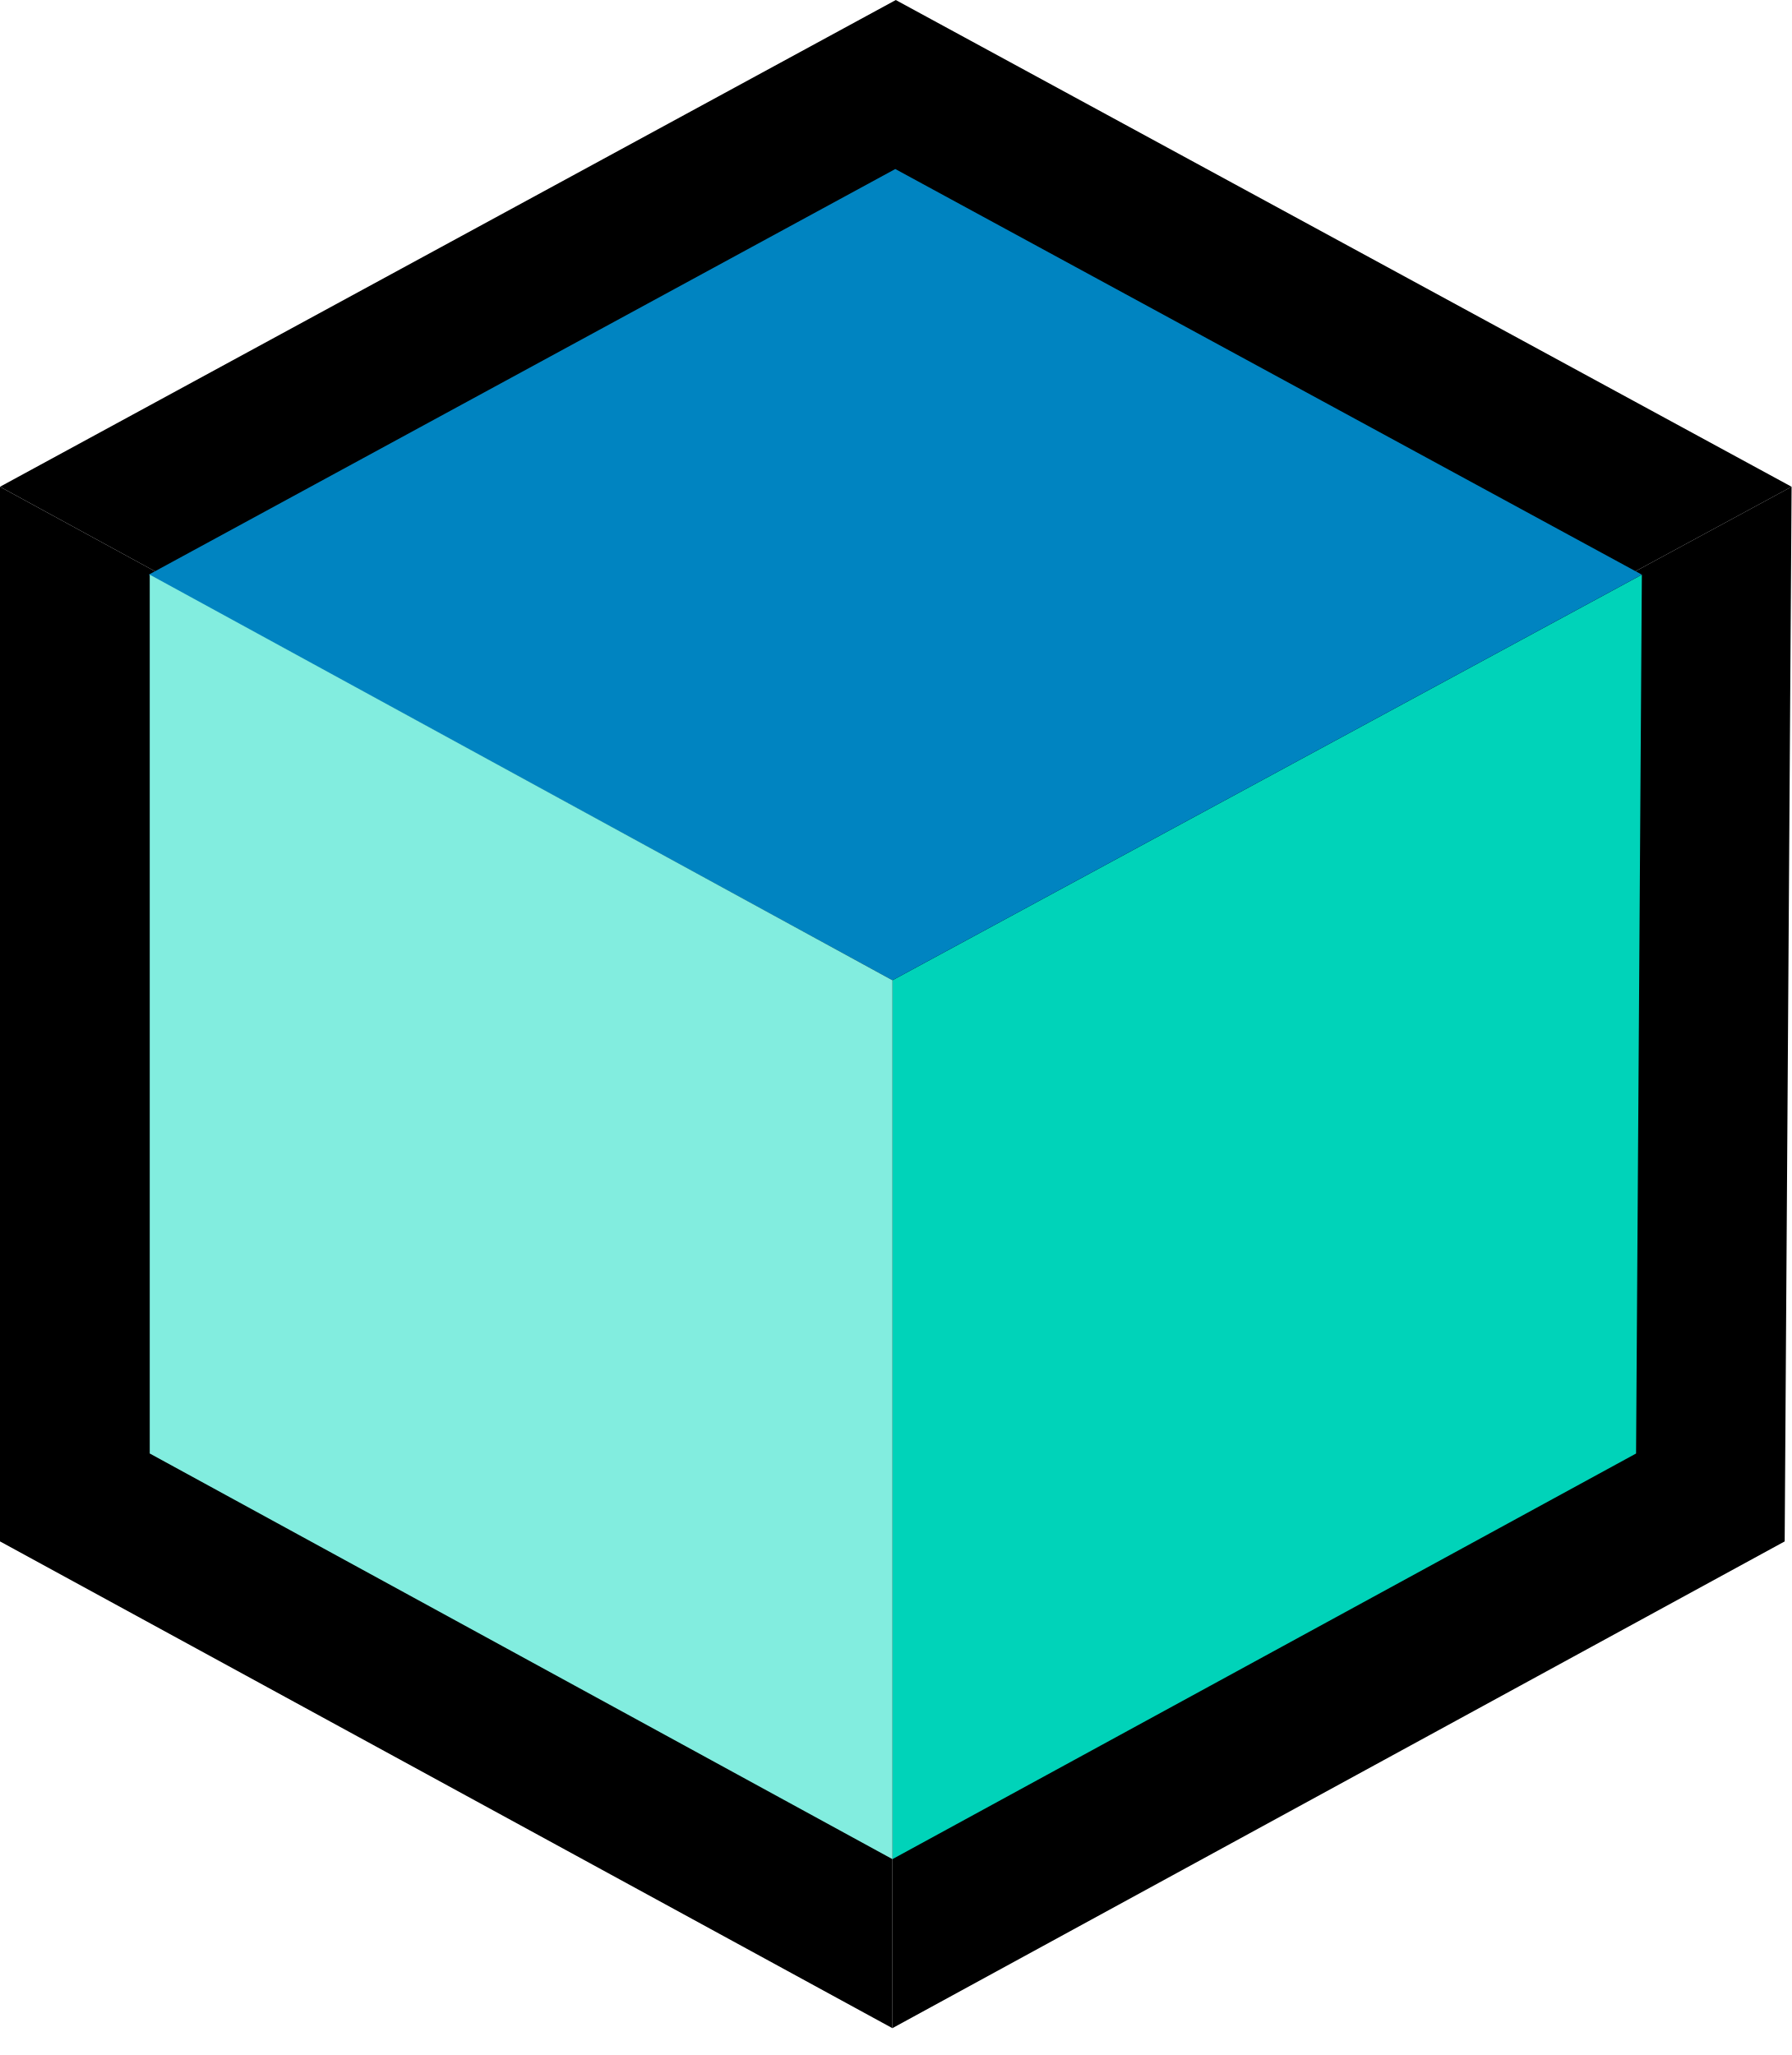
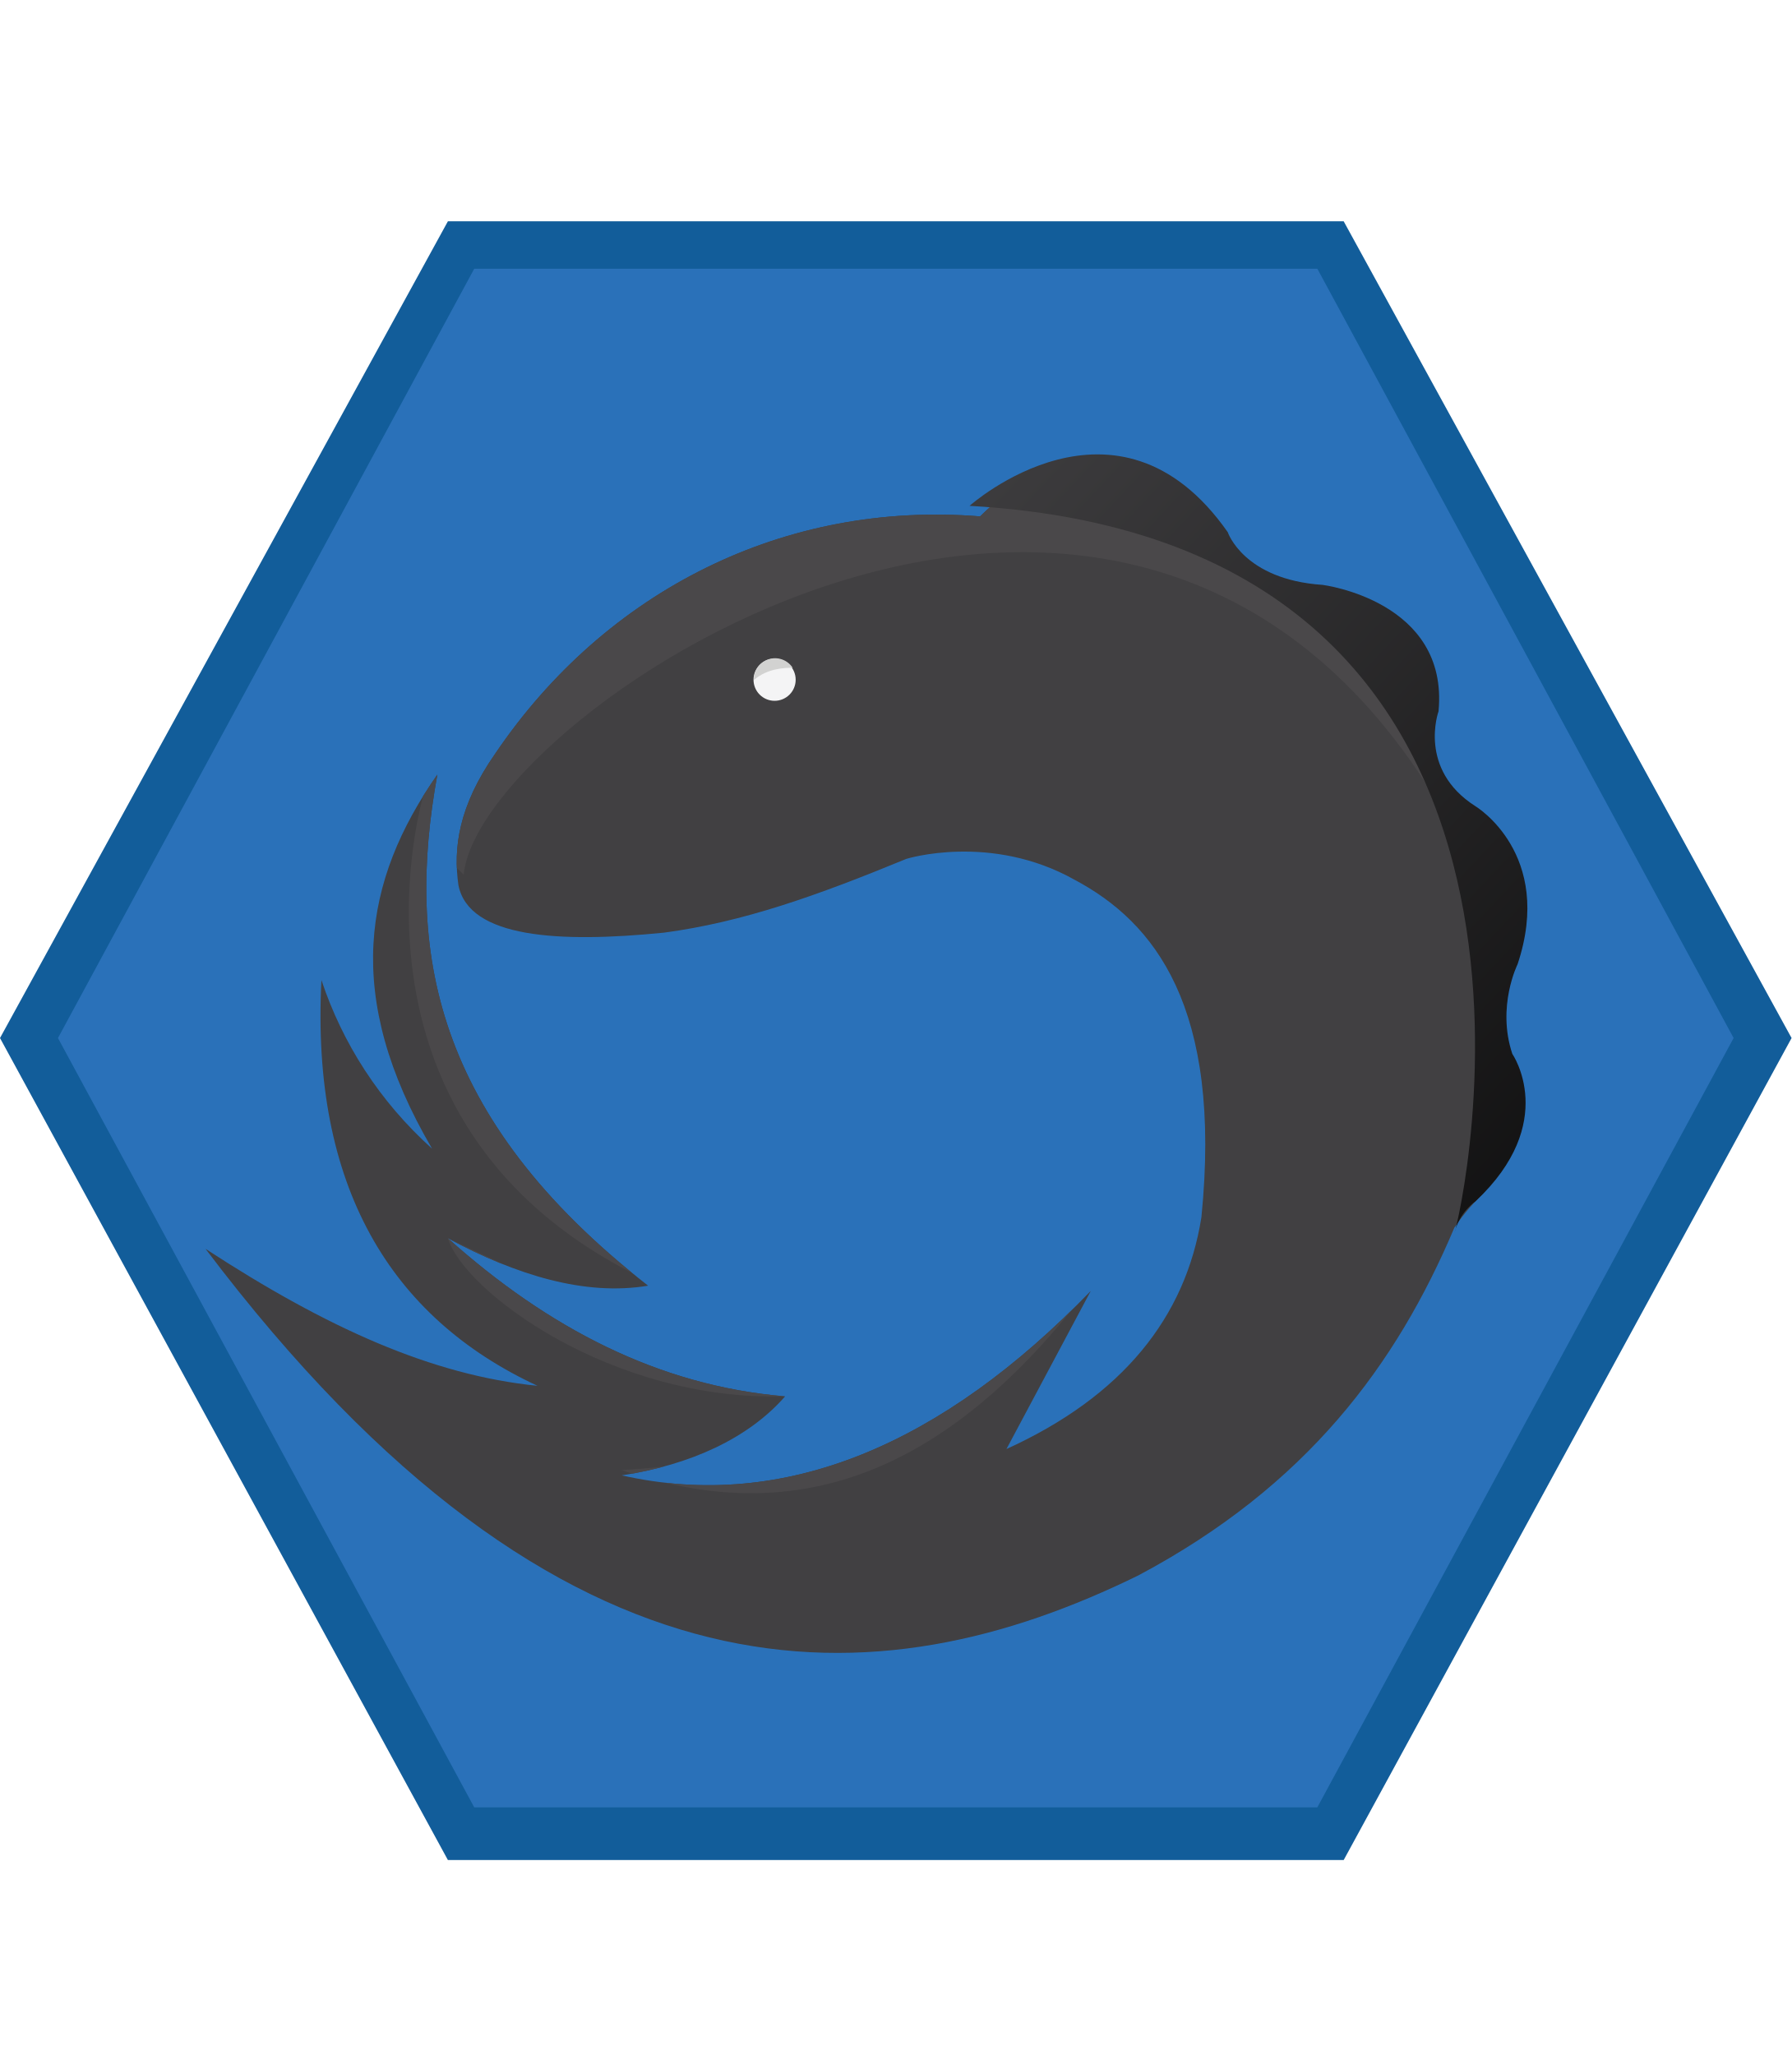
- <svg xmlns="http://www.w3.org/2000/svg" width="34px" height="39px" viewBox="0 0 34 39" version="1.1">
-   <g id="Page-1" stroke="none" stroke-width="1" fill="none" fill-rule="evenodd">
-     <g id="bloc">
-       <g id="black-hex" fill="#000000">
-         <polygon id="Rectangle" transform="translate(25.46793, 23.86415) scale(1, -1) translate(-25.46793, -23.86415) " points="16.936 9.238 33.869 18.475 34 38.491 16.936 29.253" />
-         <polygon id="Rectangle" transform="translate(17, 9.237736) scale(1, -1) translate(-17, -9.237736) " points="16.934 0 34 9.238 17 18.475 0 9.238" />
-         <polygon id="Rectangle" points="0 9.238 16.936 18.475 16.936 38.491 2.23582855e-15 29.253" />
+ <svg xmlns="http://www.w3.org/2000/svg" xmlns:xlink="http://www.w3.org/1999/xlink" version="1.1" id="Layer_1" x="0px" y="0px" viewBox="0 0 34 39" style="enable-background:new 0 0 34 39;" xml:space="preserve">
+   <style type="text/css">
+ 	.st0{fill:#125D9A;}
+ 	.st1{fill:#2A71B9;}
+ 	.st2{fill:#414042;}
+ 	.st3{clip-path:url(#SVGID_4_);fill:#4A484A;}
+ 	.st4{fill:#F4F4F5;}
+ 	.st5{clip-path:url(#SVGID_6_);fill:#4A484A;}
+ 	.st6{clip-path:url(#SVGID_8_);fill:#4A484A;}
+ 	.st7{fill:url(#SVGID_9_);}
+ 	.st8{clip-path:url(#SVGID_11_);fill:#4A484A;}
+ 	.st9{clip-path:url(#SVGID_13_);fill:#D2D2D1;}
+ 	.st10{clip-path:url(#SVGID_17_);}
+ 	.st11{clip-path:url(#SVGID_18_);}
+ 	.st12{clip-path:url(#SVGID_19_);fill:#4A484A;}
+ 	.st13{clip-path:url(#SVGID_19_);}
+ 	.st14{clip-path:url(#SVGID_23_);fill:none;}
+ 	.st15{clip-path:url(#SVGID_25_);fill:none;}
+ 	.st16{clip-path:url(#SVGID_27_);fill:none;}
+ 	.st17{clip-path:url(#SVGID_29_);fill:none;}
+ 	.st18{clip-path:url(#SVGID_31_);fill:none;}
+ </style>
+   <g>
+     <polygon class="st0" points="25.5,4.2 8.5,4.2 0,19.7 8.5,35.3 25.5,35.3 34,19.7  " />
+     <polygon class="st1" points="25,5.1 9,5.1 1.1,19.7 9,34.3 25,34.3 32.9,19.7  " />
+     <g>
+       <path class="st2" d="M10.2,26.3c-2.8-1.3-4.3-3.8-4.1-7.7c0.4,1.2,1.1,2.3,2.1,3.2c-1.7-2.9-1.3-5.1,0.1-7.1    c-0.6,3.3-0.1,6.5,4,9.7c-1.2,0.2-2.5-0.2-3.8-0.9c1.9,1.7,4,2.8,6.4,3c-0.7,0.8-1.8,1.3-3.1,1.5c3.1,0.7,6.1-0.6,8.9-3.5l-1.6,3    c2.2-1,3.4-2.5,3.7-4.4c0.4-4-0.9-5.6-2.4-6.4c-1.6-0.9-3.2-0.4-3.2-0.4c-1.7,0.7-3.1,1.2-4.6,1.4c-2,0.2-3.7,0.1-3.9-0.9    c-0.1-0.7,0-1.5,0.7-2.5c2.1-3.1,5.5-4.8,9.2-4.5c0.5-0.5,2.4-2.1,4.5,0.5c0,0,0.4,1,1.8,1c0,0,2.3,0.1,2.2,2.2    c0,0-0.3,1.1,0.7,1.8c0,0,1.5,0.9,0.9,3c0,0-0.4,0.9-0.1,1.7c0,0,0.9,1.3-0.6,2.8c0,0-0.2,0.2-0.4,0.5c-1.1,2.6-2.8,4.9-6,6.6    c-4.9,2.4-10.9,2.8-17.7-6.2C6.2,25.2,8.2,26.1,10.2,26.3z" />
+       <g>
+         <defs>
+           <path id="SVGID_1_" d="M10.2,26.3c-2.8-1.3-4.3-3.8-4.1-7.7c0.4,1.2,1.1,2.3,2.1,3.2c-1.7-2.9-1.3-5.1,0.1-7.1      c-0.6,3.3-0.1,6.5,4,9.7c-1.2,0.2-2.5-0.2-3.8-0.9c1.9,1.7,4,2.8,6.4,3c-0.7,0.8-1.8,1.3-3.1,1.5c3.1,0.7,6.1-0.6,8.9-3.5      l-1.6,3c2.2-1,3.4-2.5,3.7-4.4c0.4-4-0.9-5.6-2.4-6.4c-1.6-0.9-3.2-0.4-3.2-0.4c-1.7,0.7-3.1,1.2-4.6,1.4      c-2,0.2-3.7,0.1-3.9-0.9c-0.1-0.7,0-1.5,0.7-2.5c2.1-3.1,5.5-4.8,9.2-4.5c0.5-0.5,2.4-2.1,4.5,0.5c0,0,0.4,1,1.8,1      c0,0,2.3,0.1,2.2,2.2c0,0-0.3,1.1,0.7,1.8c0,0,1.5,0.9,0.9,3c0,0-0.4,0.9-0.1,1.7c0,0,0.9,1.3-0.6,2.8c0,0-0.2,0.2-0.4,0.5      c-1.1,2.6-2.8,4.9-6,6.6c-4.9,2.4-10.9,2.8-17.7-6.2C6.2,25.2,8.2,26.1,10.2,26.3z" />
+         </defs>
+         <clipPath id="SVGID_2_">
+           <use xlink:href="#SVGID_1_" style="overflow:visible;" />
+         </clipPath>
      </g>
-       <g id="cube" transform="translate(2.822642, 3.207547)">
-         <polygon id="Rectangle" fill="#00D3B9" transform="translate(21.22442, 19.88679) scale(1, -1) translate(-21.22442, -19.88679) " points="14.113 7.698 28.226 15.396 28.336 32.075 14.113 24.377" />
-         <path d="M14.114,0.569 L1.046,7.697 L14.168,14.827 L27.287,7.699 L14.114,0.569 Z" id="Rectangle" stroke="#0084C1" fill="#0084C1" transform="translate(14.16782, 7.698113) scale(1, -1) translate(-14.16782, -7.698113) " />
-         <polygon id="Rectangle" fill="#82EDDF" points="0.019 7.698 14.113 15.396 14.113 32.075 0.019 24.377" />
+       <g>
+         <defs>
+           <path id="SVGID_3_" d="M10.2,26.3c-2.8-1.3-4.3-3.8-4.1-7.7c0.4,1.2,1.1,2.3,2.1,3.2c-1.7-2.9-1.3-5.1,0.1-7.1      c-0.6,3.3-0.1,6.5,4,9.7c-1.2,0.2-2.5-0.2-3.8-0.9c1.9,1.7,4,2.8,6.4,3c-0.7,0.8-1.8,1.3-3.1,1.5c3.1,0.7,6.1-0.6,8.9-3.5      l-1.6,3c2.2-1,3.4-2.5,3.7-4.4c0.4-4-0.9-5.6-2.4-6.4c-1.6-0.9-3.2-0.4-3.2-0.4c-1.7,0.7-3.1,1.2-4.6,1.4      c-2,0.2-3.7,0.1-3.9-0.9c-0.1-0.7,0-1.5,0.7-2.5c2.1-3.1,5.5-4.8,9.2-4.5c0.5-0.5,2.4-2.1,4.5,0.5c0,0,0.4,1,1.8,1      c0,0,2.3,0.1,2.2,2.2c0,0-0.3,1.1,0.7,1.8c0,0,1.5,0.9,0.9,3c0,0-0.4,0.9-0.1,1.7c0,0,0.9,1.3-0.6,2.8c0,0-0.2,0.2-0.4,0.5      c-1.1,2.6-2.8,4.9-6,6.6c-4.9,2.4-10.9,2.8-17.7-6.2C6.2,25.2,8.2,26.1,10.2,26.3z" />
+         </defs>
+         <clipPath id="SVGID_4_">
+           <use xlink:href="#SVGID_3_" style="overflow:visible;" />
+         </clipPath>
+         <path class="st3" d="M8.3,14.4c-0.2,0-2.5,7,4.2,10l0.2-0.5c0,0-4.6-3.4-4.3-9.4l-0.2-0.3L8.3,14.4z" />
+       </g>
+       <ellipse class="st4" cx="14.7" cy="12.9" rx="0.4" ry="0.4" />
+       <g>
+         <defs>
+           <path id="SVGID_5_" d="M10.2,26.3c-2.8-1.3-4.3-3.8-4.1-7.7c0.4,1.2,1.1,2.3,2.1,3.2c-1.7-2.9-1.3-5.1,0.1-7.1      c-0.6,3.3-0.1,6.5,4,9.7c-1.2,0.2-2.5-0.2-3.8-0.9c1.9,1.7,4,2.8,6.4,3c-0.7,0.8-1.8,1.3-3.1,1.5c3.1,0.7,6.1-0.6,8.9-3.5      l-1.6,3c2.2-1,3.4-2.5,3.7-4.4c0.4-4-0.9-5.6-2.4-6.4c-1.6-0.9-3.2-0.4-3.2-0.4c-1.7,0.7-3.1,1.2-4.6,1.4      c-2,0.2-3.7,0.1-3.9-0.9c-0.1-0.7,0-1.5,0.7-2.5c2.1-3.1,5.5-4.8,9.2-4.5c0.5-0.5,2.4-2.1,4.5,0.5c0,0,0.4,1,1.8,1      c0,0,2.3,0.1,2.2,2.2c0,0-0.3,1.1,0.7,1.8c0,0,1.5,0.9,0.9,3c0,0-0.4,0.9-0.1,1.7c0,0,0.9,1.3-0.6,2.8c0,0-0.2,0.2-0.4,0.5      c-1.1,2.6-2.8,4.9-6,6.6c-4.9,2.4-10.9,2.8-17.7-6.2C6.2,25.2,8.2,26.1,10.2,26.3z" />
+         </defs>
+         <clipPath id="SVGID_6_">
+           <use xlink:href="#SVGID_5_" style="overflow:visible;" />
+         </clipPath>
+         <path class="st5" d="M14.9,26.5c-3.3,0.1-6.1-2-6.4-3L14.9,26.5z" />
+       </g>
+       <g>
+         <defs>
+           <path id="SVGID_7_" d="M10.2,26.3c-2.8-1.3-4.3-3.8-4.1-7.7c0.4,1.2,1.1,2.3,2.1,3.2c-1.7-2.9-1.3-5.1,0.1-7.1      c-0.6,3.3-0.1,6.5,4,9.7c-1.2,0.2-2.5-0.2-3.8-0.9c1.9,1.7,4,2.8,6.4,3c-0.7,0.8-1.8,1.3-3.1,1.5c3.1,0.7,6.1-0.6,8.9-3.5      l-1.6,3c2.2-1,3.4-2.5,3.7-4.4c0.4-4-0.9-5.6-2.4-6.4c-1.6-0.9-3.2-0.4-3.2-0.4c-1.7,0.7-3.1,1.2-4.6,1.4      c-2,0.2-3.7,0.1-3.9-0.9c-0.1-0.7,0-1.5,0.7-2.5c2.1-3.1,5.5-4.8,9.2-4.5c0.5-0.5,2.4-2.1,4.5,0.5c0,0,0.4,1,1.8,1      c0,0,2.3,0.1,2.2,2.2c0,0-0.3,1.1,0.7,1.8c0,0,1.5,0.9,0.9,3c0,0-0.4,0.9-0.1,1.7c0,0,0.9,1.3-0.6,2.8c0,0-0.2,0.2-0.4,0.5      c-1.1,2.6-2.8,4.9-6,6.6c-4.9,2.4-10.9,2.8-17.7-6.2C6.2,25.2,8.2,26.1,10.2,26.3z" />
+         </defs>
+         <clipPath id="SVGID_8_">
+           <use xlink:href="#SVGID_7_" style="overflow:visible;" />
+         </clipPath>
+         <path class="st6" d="M8.8,16.6c0.3-3.1,12.8-11.5,18.7-1L24,8L8.4,8.7l0,7.5L8.8,16.6z" />
+       </g>
+       <linearGradient id="SVGID_9_" gradientUnits="userSpaceOnUse" x1="35.946" y1="25.822" x2="17.178" y2="8.178">
+         <stop offset="0" style="stop-color:#000000" />
+         <stop offset="1" style="stop-color:#414042" />
+       </linearGradient>
+       <path class="st7" d="M18.4,9.6c0,0,2.8-2.5,4.9,0.5c0,0,0.3,0.9,1.8,1c0,0,2.4,0.3,2.2,2.4c0,0-0.4,1.1,0.7,1.8c0,0,1.5,0.9,0.8,3    c0,0-0.4,0.8-0.1,1.7c0,0,0.9,1.3-0.7,2.8c0,0-0.3,0.2-0.4,0.6C27.7,23.2,30.7,10.3,18.4,9.6z" />
+       <g>
+         <defs>
+           <path id="SVGID_10_" d="M10.2,26.3c-2.8-1.3-4.3-3.8-4.1-7.7c0.4,1.2,1.1,2.3,2.1,3.2c-1.7-2.9-1.3-5.1,0.1-7.1      c-0.6,3.3-0.1,6.5,4,9.7c-1.2,0.2-2.5-0.2-3.8-0.9c1.9,1.7,4,2.8,6.4,3c-0.7,0.8-1.8,1.3-3.1,1.5c3.1,0.7,6.1-0.6,8.9-3.5      l-1.6,3c2.2-1,3.4-2.5,3.7-4.4c0.4-4-0.9-5.6-2.4-6.4c-1.6-0.9-3.2-0.4-3.2-0.4c-1.7,0.7-3.1,1.2-4.6,1.4      c-2,0.2-3.7,0.1-3.9-0.9c-0.1-0.7,0-1.5,0.7-2.5c2.1-3.1,5.5-4.8,9.2-4.5c0.5-0.5,2.4-2.1,4.5,0.5c0,0,0.4,1,1.8,1      c0,0,2.3,0.1,2.2,2.2c0,0-0.3,1.1,0.7,1.8c0,0,1.5,0.9,0.9,3c0,0-0.4,0.9-0.1,1.7c0,0,0.9,1.3-0.6,2.8c0,0-0.2,0.2-0.4,0.5      c-1.1,2.6-2.8,4.9-6,6.6c-4.9,2.4-10.9,2.8-17.7-6.2C6.2,25.2,8.2,26.1,10.2,26.3z" />
+         </defs>
+         <clipPath id="SVGID_11_">
+           <use xlink:href="#SVGID_10_" style="overflow:visible;" />
+         </clipPath>
+         <path class="st8" d="M20.7,24.4c-2.8,3.7-5.7,4.6-8.9,3.5C15.1,27.7,18,26.6,20.7,24.4z" />
+       </g>
+       <g>
+         <defs>
+           <ellipse id="SVGID_12_" transform="matrix(0.9607 -0.2777 0.2777 0.9607 -2.9961 4.5812)" cx="14.7" cy="12.9" rx="0.4" ry="0.4" />
+         </defs>
+         <clipPath id="SVGID_13_">
+           <use xlink:href="#SVGID_12_" style="overflow:visible;" />
+         </clipPath>
+         <path class="st9" d="M15.3,12.7c0,0-0.9-0.2-1.2,0.5c-0.3,0.8,0.1-0.9,0.1-0.9l0.8-0.2L15.3,12.7z" />
+       </g>
+     </g>
+     <g>
+       <defs>
+         <path id="SVGID_14_" d="M10.2,26.3c-2.8-1.3-4.3-3.8-4.1-7.7c0.4,1.2,1.1,2.3,2.1,3.2c-1.7-2.9-1.3-5.1,0.1-7.1     c-0.6,3.3-0.1,6.5,4,9.7c-1.2,0.2-2.5-0.2-3.8-0.9c1.9,1.7,4,2.8,6.4,3c-0.7,0.8-1.8,1.3-3.1,1.5c3.1,0.7,6.1-0.6,8.9-3.5l-1.6,3     c2.2-1,3.4-2.5,3.7-4.4c0.4-4-0.9-5.6-2.4-6.4c-1.6-0.9-3.2-0.4-3.2-0.4c-1.7,0.7-3.1,1.2-4.6,1.4c-2,0.2-3.7,0.1-3.9-0.9     c-0.1-0.7,0-1.5,0.7-2.5c2.1-3.1,5.5-4.8,9.2-4.5c0.5-0.5,2.4-2.1,4.5,0.5c0,0,0.4,1,1.8,1c0,0,2.3,0.1,2.2,2.2     c0,0-0.3,1.1,0.7,1.8c0,0,1.5,0.9,0.9,3c0,0-0.4,0.9-0.1,1.7c0,0,0.9,1.3-0.6,2.8c0,0-0.2,0.2-0.4,0.5c-1.1,2.6-2.8,4.9-6,6.6     c-4.9,2.4-10.9,2.8-17.7-6.2C6.2,25.2,8.2,26.1,10.2,26.3z" />
+       </defs>
+       <defs>
+         <ellipse id="SVGID_15_" cx="14.7" cy="12.9" rx="0.4" ry="0.4" />
+       </defs>
+       <defs>
+         <path id="SVGID_16_" d="M18.4,9.6c0,0,2.8-2.5,4.9,0.5c0,0,0.3,0.9,1.8,1c0,0,2.4,0.3,2.2,2.4c0,0-0.4,1.1,0.7,1.8     c0,0,1.5,0.9,0.8,3c0,0-0.4,0.8-0.1,1.7c0,0,0.9,1.3-0.7,2.8c0,0-0.3,0.2-0.4,0.6C27.7,23.2,30.7,10.3,18.4,9.6z" />
+       </defs>
+       <clipPath id="SVGID_17_">
+         <use xlink:href="#SVGID_14_" style="overflow:visible;" />
+       </clipPath>
+       <clipPath id="SVGID_18_" class="st10">
+         <use xlink:href="#SVGID_15_" style="overflow:visible;" />
+       </clipPath>
+       <clipPath id="SVGID_19_" class="st11">
+         <use xlink:href="#SVGID_16_" style="overflow:visible;" />
+       </clipPath>
+       <path class="st12" d="M4,23.5c1.9,2.1,4,2.8,6.2,2.8L4,23.5z" />
+       <g class="st13">
+         <defs>
+           <path id="SVGID_20_" d="M10.2,26.3c-2.8-1.3-4.3-3.8-4.1-7.7c0.4,1.2,1.1,2.3,2.1,3.2c-1.7-2.9-1.3-5.1,0.1-7.1      c-0.6,3.3-0.1,6.5,4,9.7c-1.2,0.2-2.5-0.2-3.8-0.9c1.9,1.7,4,2.8,6.4,3c-0.7,0.8-1.8,1.3-3.1,1.5c3.1,0.7,6.1-0.6,8.9-3.5      l-1.6,3c2.2-1,3.4-2.5,3.7-4.4c0.4-4-0.9-5.6-2.4-6.4c-1.6-0.9-3.2-0.4-3.2-0.4c-1.7,0.7-3.1,1.2-4.6,1.4      c-2,0.2-3.7,0.1-3.9-0.9c-0.1-0.7,0-1.5,0.7-2.5c2.1-3.1,5.5-4.8,9.2-4.5c0.5-0.5,2.4-2.1,4.5,0.5c0,0,0.4,1,1.8,1      c0,0,2.3,0.1,2.2,2.2c0,0-0.3,1.1,0.7,1.8c0,0,1.5,0.9,0.9,3c0,0-0.4,0.9-0.1,1.7c0,0,0.9,1.3-0.6,2.8c0,0-0.2,0.2-0.4,0.5      c-1.1,2.6-2.8,4.9-6,6.6c-4.9,2.4-10.9,2.8-17.7-6.2C6.2,25.2,8.2,26.1,10.2,26.3z" />
+         </defs>
+         <clipPath id="SVGID_21_">
+           <use xlink:href="#SVGID_20_" style="overflow:visible;" />
+         </clipPath>
+       </g>
+       <g class="st13">
+         <defs>
+           <path id="SVGID_22_" d="M10.2,26.3c-2.8-1.3-4.3-3.8-4.1-7.7c0.4,1.2,1.1,2.3,2.1,3.2c-1.7-2.9-1.3-5.1,0.1-7.1      c-0.6,3.3-0.1,6.5,4,9.7c-1.2,0.2-2.5-0.2-3.8-0.9c1.9,1.7,4,2.8,6.4,3c-0.7,0.8-1.8,1.3-3.1,1.5c3.1,0.7,6.1-0.6,8.9-3.5      l-1.6,3c2.2-1,3.4-2.5,3.7-4.4c0.4-4-0.9-5.6-2.4-6.4c-1.6-0.9-3.2-0.4-3.2-0.4c-1.7,0.7-3.1,1.2-4.6,1.4      c-2,0.2-3.7,0.1-3.9-0.9c-0.1-0.7,0-1.5,0.7-2.5c2.1-3.1,5.5-4.8,9.2-4.5c0.5-0.5,2.4-2.1,4.5,0.5c0,0,0.4,1,1.8,1      c0,0,2.3,0.1,2.2,2.2c0,0-0.3,1.1,0.7,1.8c0,0,1.5,0.9,0.9,3c0,0-0.4,0.9-0.1,1.7c0,0,0.9,1.3-0.6,2.8c0,0-0.2,0.2-0.4,0.5      c-1.1,2.6-2.8,4.9-6,6.6c-4.9,2.4-10.9,2.8-17.7-6.2C6.2,25.2,8.2,26.1,10.2,26.3z" />
+         </defs>
+         <clipPath id="SVGID_23_">
+           <use xlink:href="#SVGID_22_" style="overflow:visible;" />
+         </clipPath>
+         <path class="st14" d="M8.3,14.4c-0.2,0-2.5,7,4.2,10l0.2-0.5c0,0-4.6-3.4-4.3-9.4l-0.2-0.3L8.3,14.4z" />
+       </g>
+       <g class="st13">
+         <defs>
+           <path id="SVGID_24_" d="M10.2,26.3c-2.8-1.3-4.3-3.8-4.1-7.7c0.4,1.2,1.1,2.3,2.1,3.2c-1.7-2.9-1.3-5.1,0.1-7.1      c-0.6,3.3-0.1,6.5,4,9.7c-1.2,0.2-2.5-0.2-3.8-0.9c1.9,1.7,4,2.8,6.4,3c-0.7,0.8-1.8,1.3-3.1,1.5c3.1,0.7,6.1-0.6,8.9-3.5      l-1.6,3c2.2-1,3.4-2.5,3.7-4.4c0.4-4-0.9-5.6-2.4-6.4c-1.6-0.9-3.2-0.4-3.2-0.4c-1.7,0.7-3.1,1.2-4.6,1.4      c-2,0.2-3.7,0.1-3.9-0.9c-0.1-0.7,0-1.5,0.7-2.5c2.1-3.1,5.5-4.8,9.2-4.5c0.5-0.5,2.4-2.1,4.5,0.5c0,0,0.4,1,1.8,1      c0,0,2.3,0.1,2.2,2.2c0,0-0.3,1.1,0.7,1.8c0,0,1.5,0.9,0.9,3c0,0-0.4,0.9-0.1,1.7c0,0,0.9,1.3-0.6,2.8c0,0-0.2,0.2-0.4,0.5      c-1.1,2.6-2.8,4.9-6,6.6c-4.9,2.4-10.9,2.8-17.7-6.2C6.2,25.2,8.2,26.1,10.2,26.3z" />
+         </defs>
+         <clipPath id="SVGID_25_">
+           <use xlink:href="#SVGID_24_" style="overflow:visible;" />
+         </clipPath>
+         <path class="st15" d="M14.9,26.5c-3.3,0.1-6.1-2-6.4-3L14.9,26.5z" />
+       </g>
+       <g class="st13">
+         <defs>
+           <path id="SVGID_26_" d="M10.2,26.3c-2.8-1.3-4.3-3.8-4.1-7.7c0.4,1.2,1.1,2.3,2.1,3.2c-1.7-2.9-1.3-5.1,0.1-7.1      c-0.6,3.3-0.1,6.5,4,9.7c-1.2,0.2-2.5-0.2-3.8-0.9c1.9,1.7,4,2.8,6.4,3c-0.7,0.8-1.8,1.3-3.1,1.5c3.1,0.7,6.1-0.6,8.9-3.5      l-1.6,3c2.2-1,3.4-2.5,3.7-4.4c0.4-4-0.9-5.6-2.4-6.4c-1.6-0.9-3.2-0.4-3.2-0.4c-1.7,0.7-3.1,1.2-4.6,1.4      c-2,0.2-3.7,0.1-3.9-0.9c-0.1-0.7,0-1.5,0.7-2.5c2.1-3.1,5.5-4.8,9.2-4.5c0.5-0.5,2.4-2.1,4.5,0.5c0,0,0.4,1,1.8,1      c0,0,2.3,0.1,2.2,2.2c0,0-0.3,1.1,0.7,1.8c0,0,1.5,0.9,0.9,3c0,0-0.4,0.9-0.1,1.7c0,0,0.9,1.3-0.6,2.8c0,0-0.2,0.2-0.4,0.5      c-1.1,2.6-2.8,4.9-6,6.6c-4.9,2.4-10.9,2.8-17.7-6.2C6.2,25.2,8.2,26.1,10.2,26.3z" />
+         </defs>
+         <clipPath id="SVGID_27_">
+           <use xlink:href="#SVGID_26_" style="overflow:visible;" />
+         </clipPath>
+         <path class="st16" d="M8.8,16.6c0.3-3.1,12.8-11.5,18.7-1L24,8L8.4,8.7l0,7.5L8.8,16.6z" />
+       </g>
+       <g class="st13">
+         <defs>
+           <path id="SVGID_28_" d="M10.2,26.3c-2.8-1.3-4.3-3.8-4.1-7.7c0.4,1.2,1.1,2.3,2.1,3.2c-1.7-2.9-1.3-5.1,0.1-7.1      c-0.6,3.3-0.1,6.5,4,9.7c-1.2,0.2-2.5-0.2-3.8-0.9c1.9,1.7,4,2.8,6.4,3c-0.7,0.8-1.8,1.3-3.1,1.5c3.1,0.7,6.1-0.6,8.9-3.5      l-1.6,3c2.2-1,3.4-2.5,3.7-4.4c0.4-4-0.9-5.6-2.4-6.4c-1.6-0.9-3.2-0.4-3.2-0.4c-1.7,0.7-3.1,1.2-4.6,1.4      c-2,0.2-3.7,0.1-3.9-0.9c-0.1-0.7,0-1.5,0.7-2.5c2.1-3.1,5.5-4.8,9.2-4.5c0.5-0.5,2.4-2.1,4.5,0.5c0,0,0.4,1,1.8,1      c0,0,2.3,0.1,2.2,2.2c0,0-0.3,1.1,0.7,1.8c0,0,1.5,0.9,0.9,3c0,0-0.4,0.9-0.1,1.7c0,0,0.9,1.3-0.6,2.8c0,0-0.2,0.2-0.4,0.5      c-1.1,2.6-2.8,4.9-6,6.6c-4.9,2.4-10.9,2.8-17.7-6.2C6.2,25.2,8.2,26.1,10.2,26.3z" />
+         </defs>
+         <clipPath id="SVGID_29_">
+           <use xlink:href="#SVGID_28_" style="overflow:visible;" />
+         </clipPath>
+         <path class="st17" d="M20.7,24.4c-2.8,3.7-5.7,4.6-8.9,3.5C15.1,27.7,18,26.6,20.7,24.4z" />
+       </g>
+       <g class="st13">
+         <defs>
+           <ellipse id="SVGID_30_" transform="matrix(0.9607 -0.2777 0.2777 0.9607 -2.9961 4.5812)" cx="14.7" cy="12.9" rx="0.4" ry="0.4" />
+         </defs>
+         <clipPath id="SVGID_31_">
+           <use xlink:href="#SVGID_30_" style="overflow:visible;" />
+         </clipPath>
+         <path class="st18" d="M15.3,12.7c0,0-0.9-0.2-1.2,0.5c-0.3,0.8,0.1-0.9,0.1-0.9l0.8-0.2L15.3,12.7z" />
      </g>
    </g>
  </g>
</svg>
